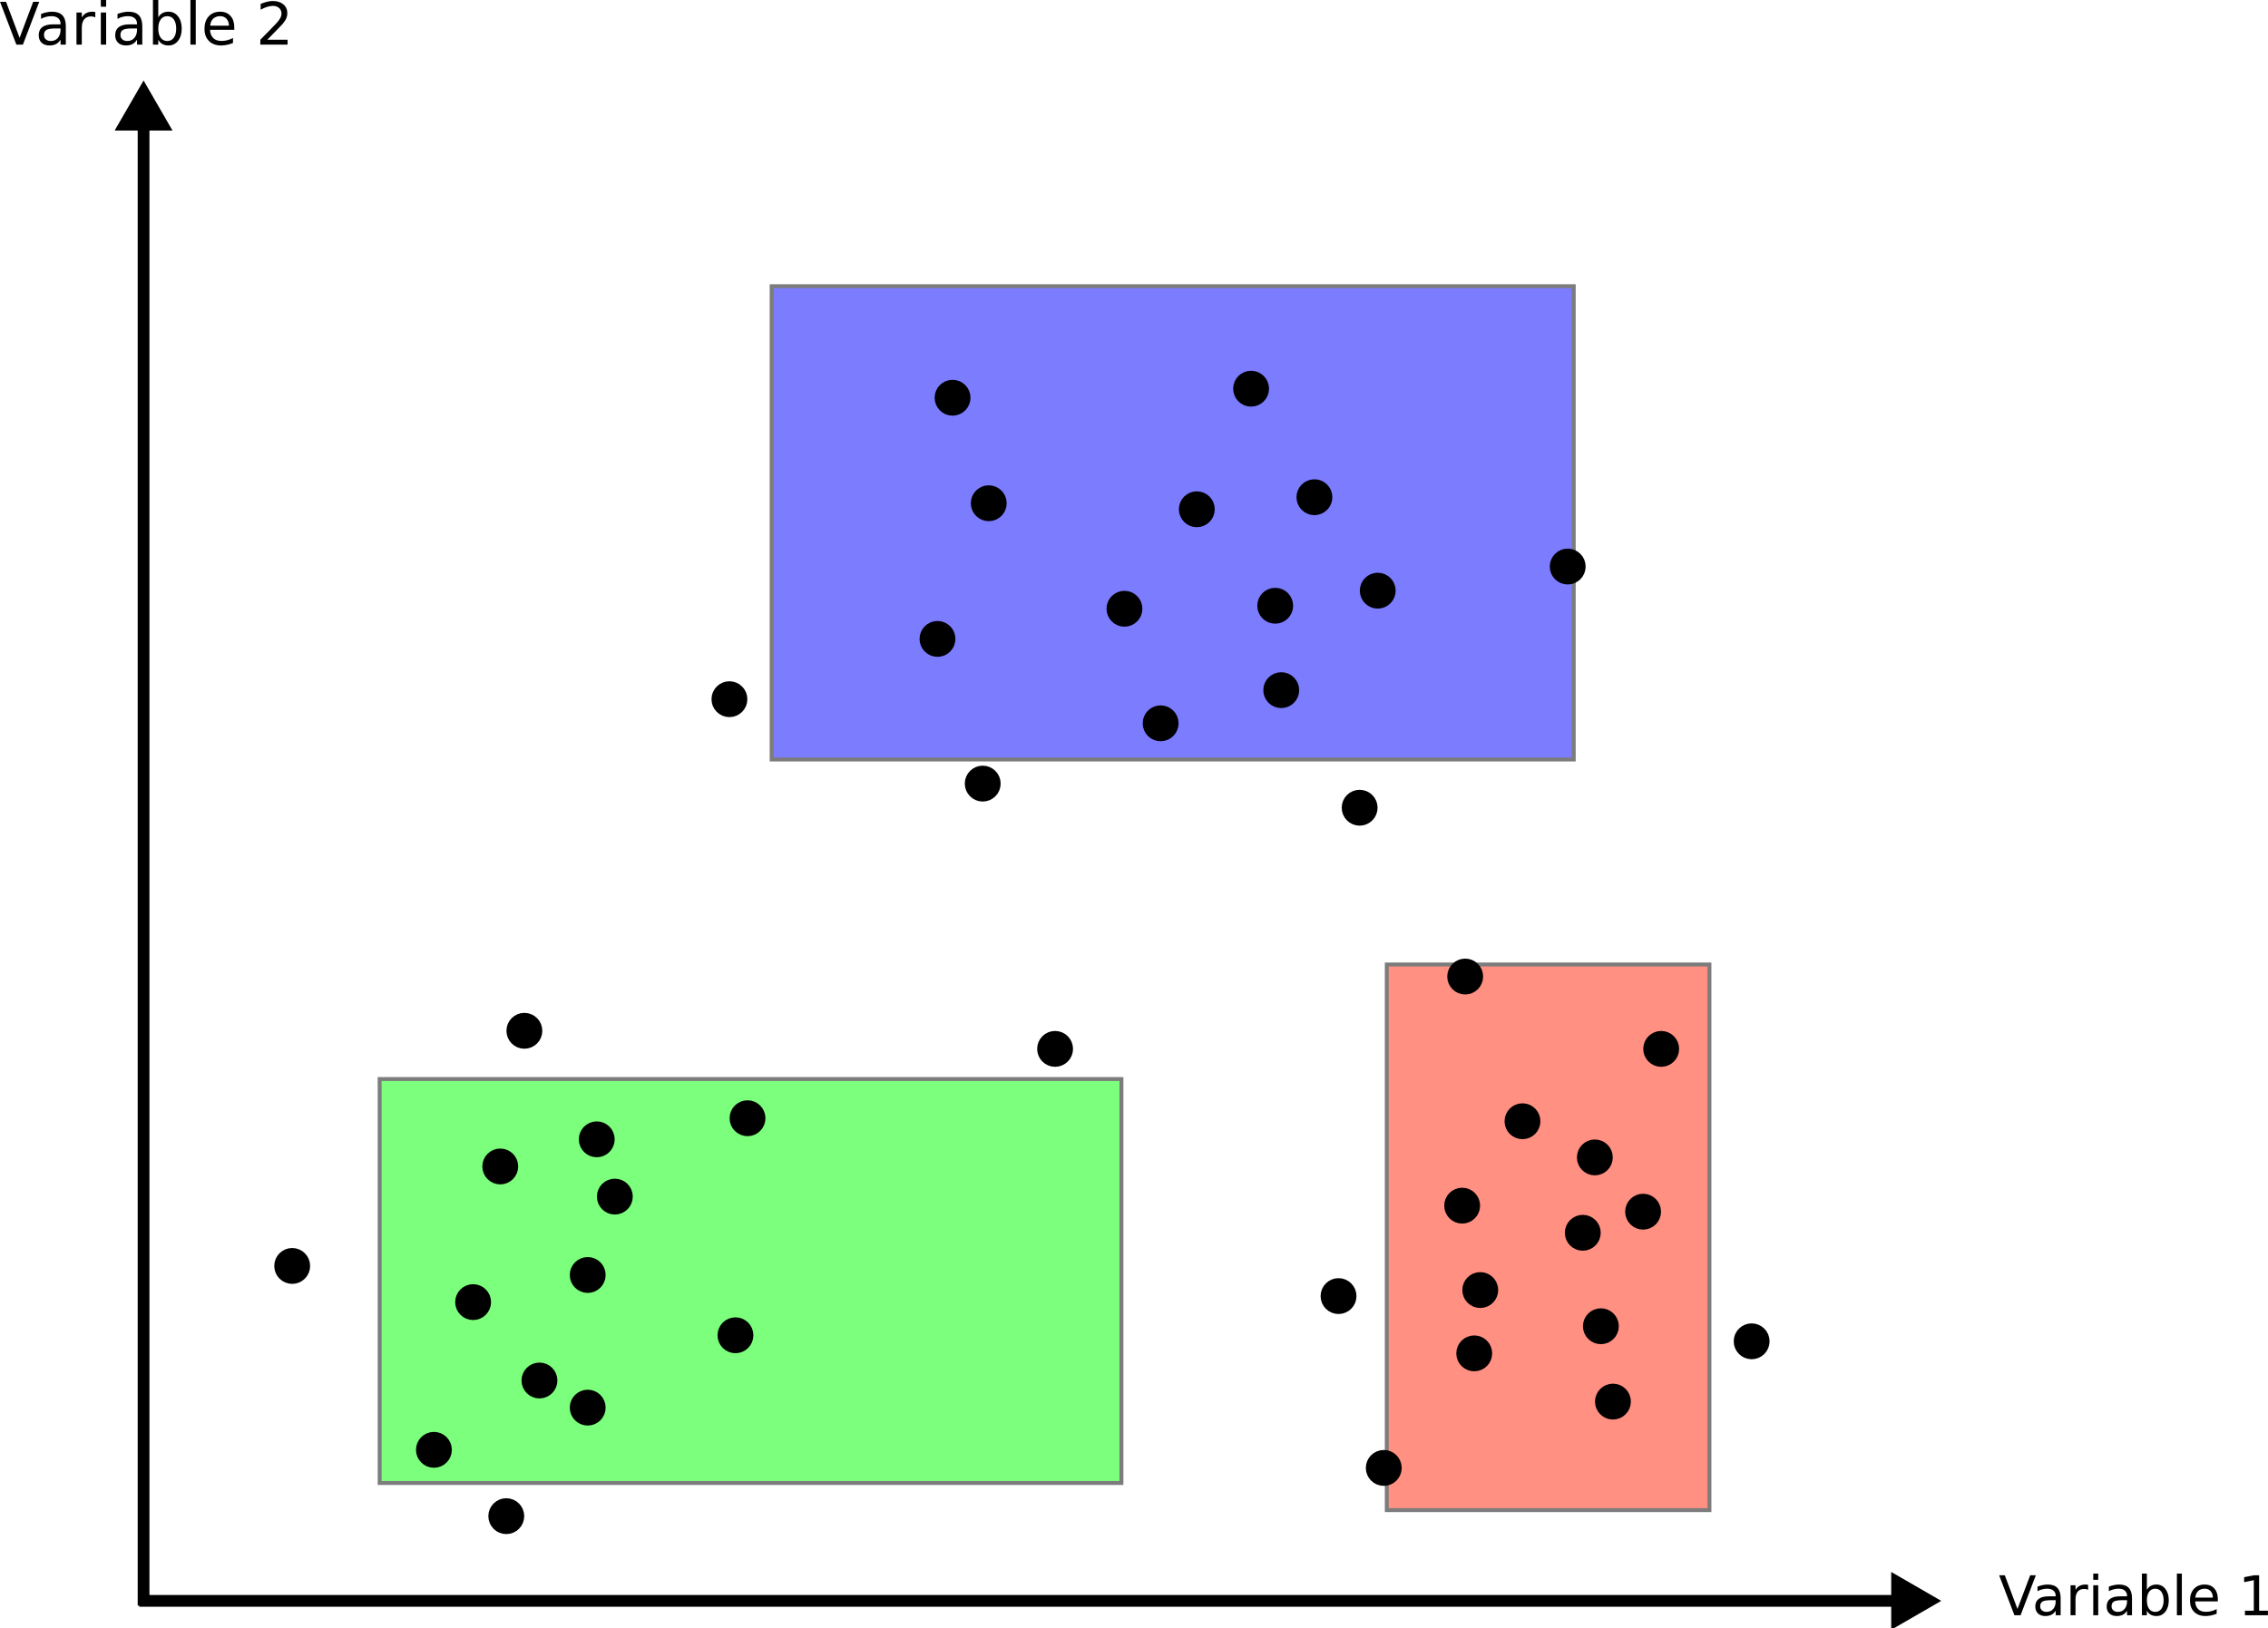
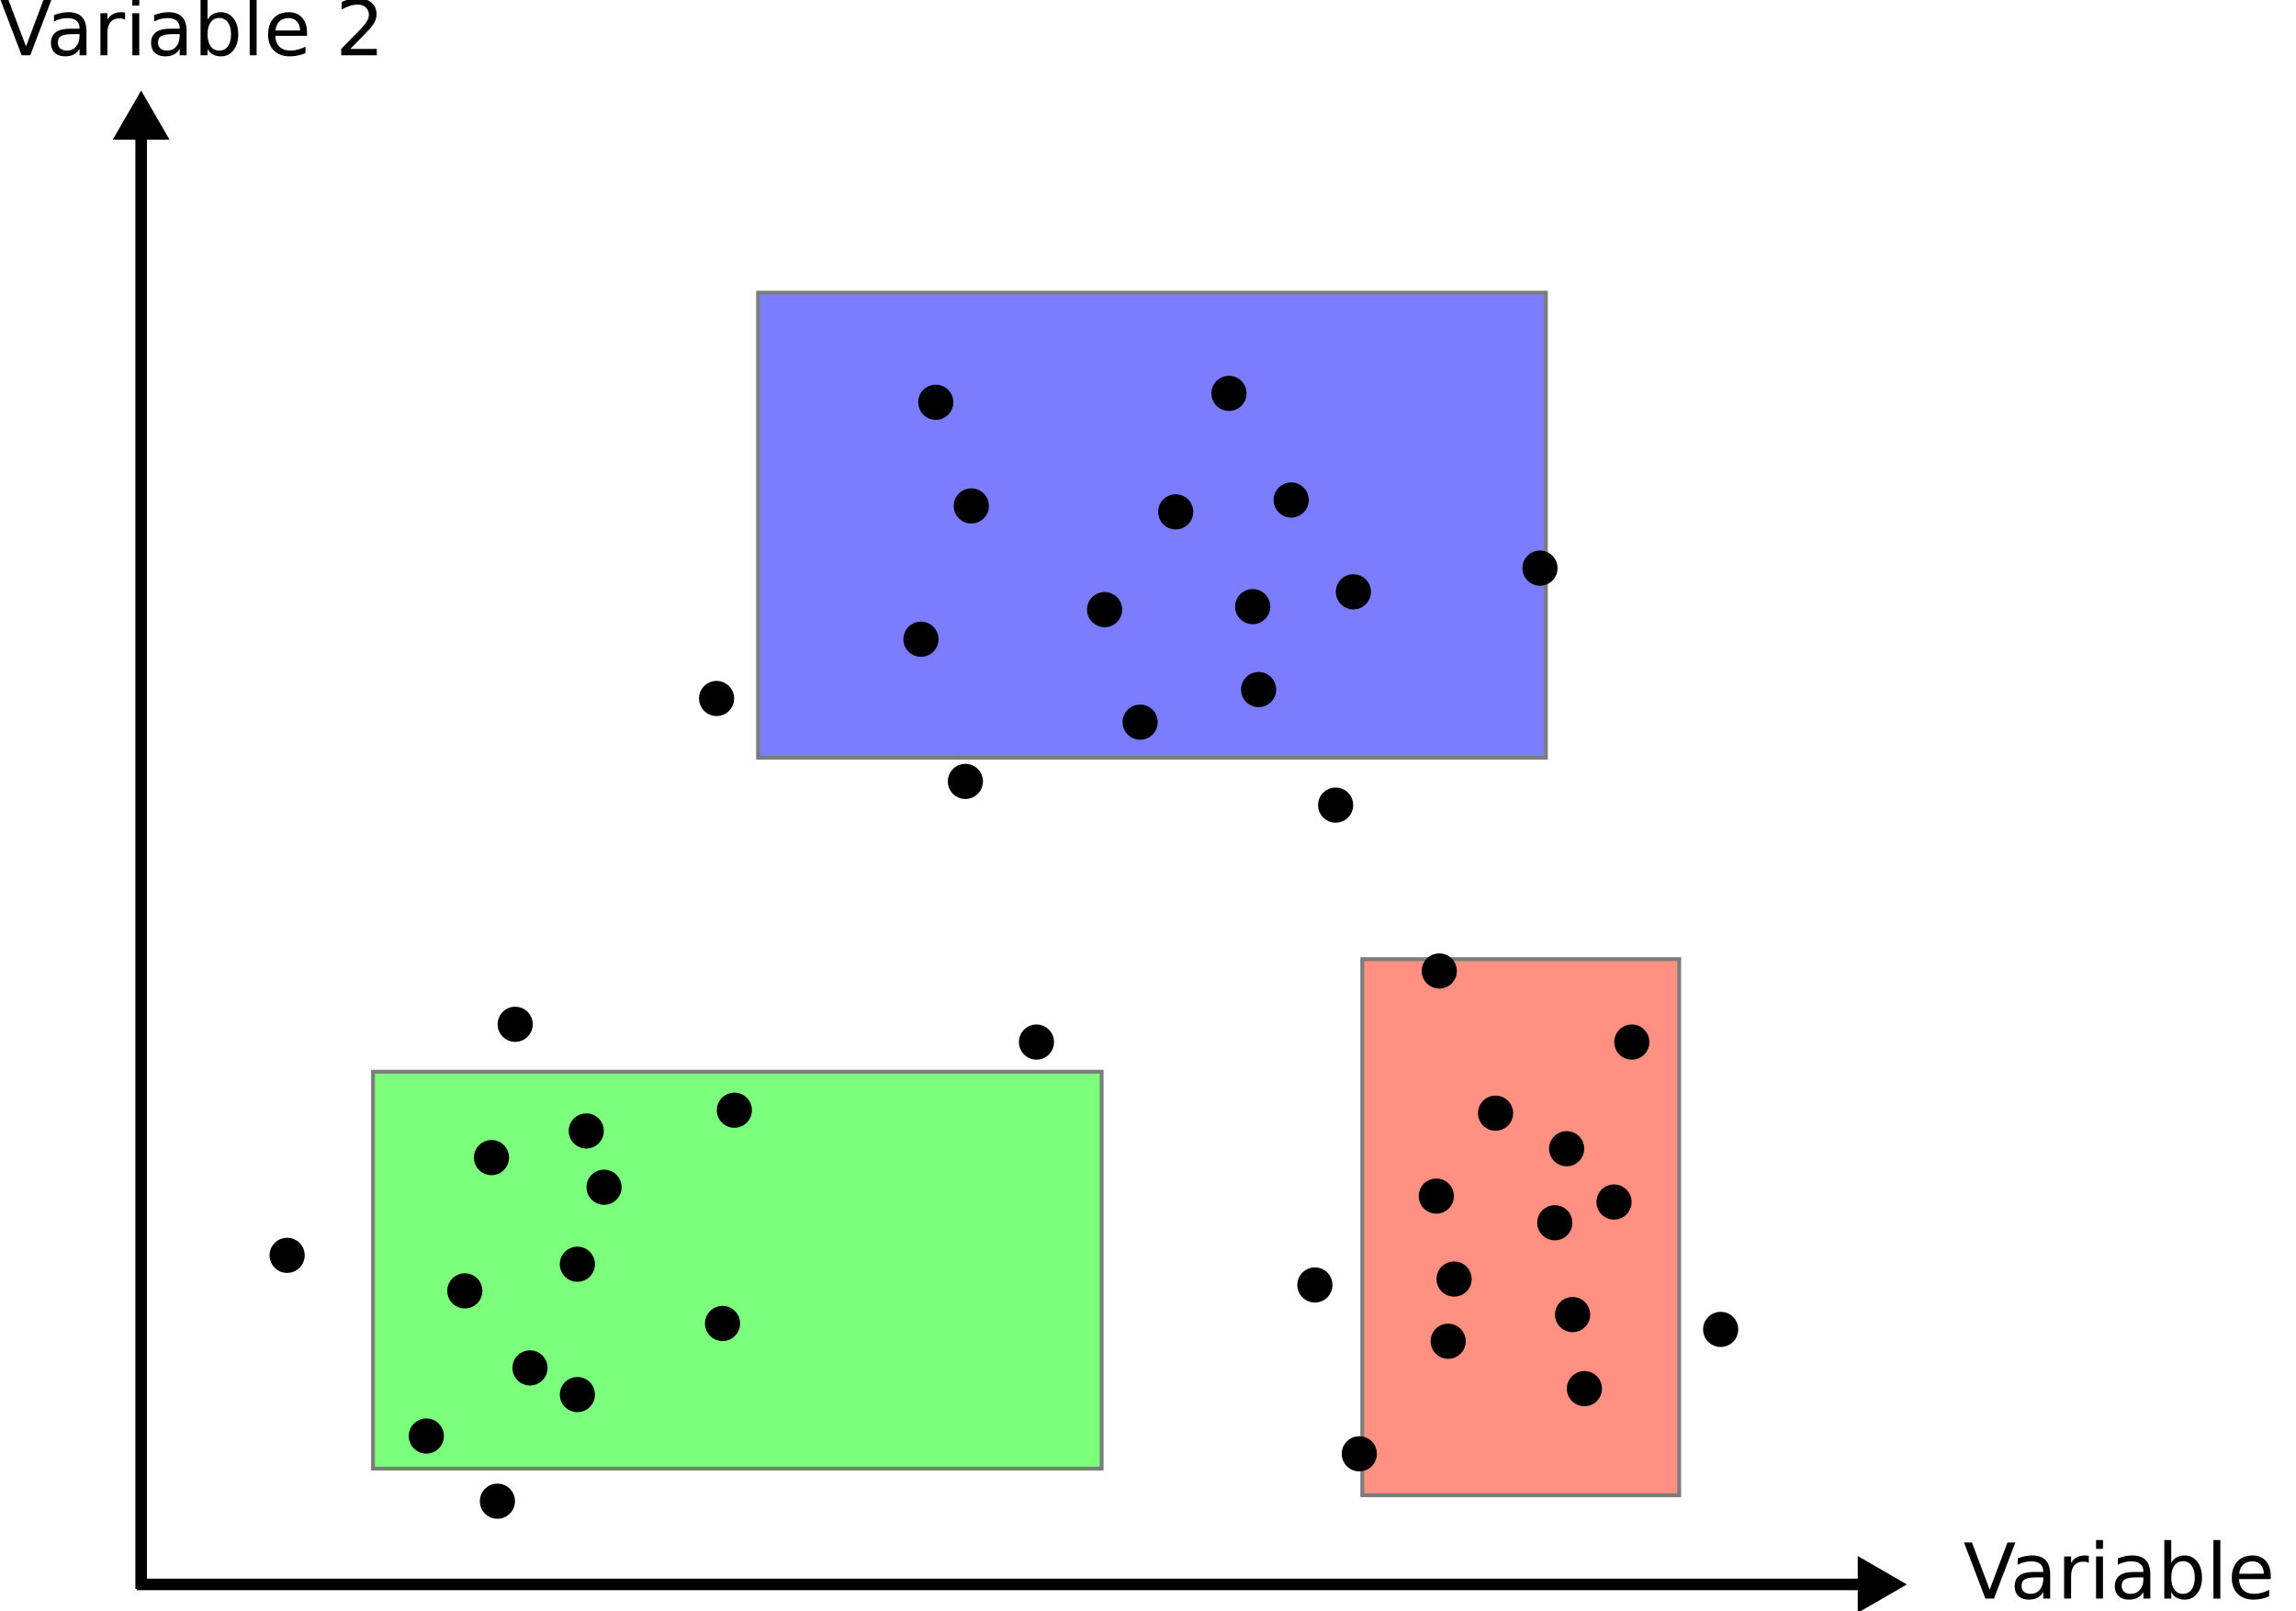
- <svg xmlns="http://www.w3.org/2000/svg" width="579.15" height="415.648" id="svg2" version="1.0">
+ <svg xmlns="http://www.w3.org/2000/svg" width="596.898" height="418.626" id="svg2" version="1.0">
  <defs id="defs4">
    <marker orient="auto" refY="0" refX="0" id="TriangleOutM" style="overflow:visible">
-       <path id="path3229" d="M 5.77,0 L -2.88,5 L -2.88,-5 L 5.77,0 z " style="fill-rule:evenodd;stroke:#000000;stroke-width:1pt;marker-start:none" transform="scale(0.4,0.4)" />
+       <path id="path3229" d="m 5.77,0 -8.65,5 0,-10 8.65,5 z" style="fill-rule:evenodd;stroke:#000000;stroke-width:1pt;marker-start:none" transform="scale(0.4,0.4)" />
    </marker>
  </defs>
-   <g id="layer1" transform="translate(-227.9971,-73.73827)">
-     <rect style="opacity:0.513;fill:#0000ff;fill-opacity:1;stroke:#000000;stroke-width:1;stroke-miterlimit:4;stroke-dasharray:none;stroke-opacity:1" id="rect3410" width="204.821" height="120.89" x="425.041" y="146.839" />
-     <rect style="opacity:0.513;fill:#ff260b;fill-opacity:1;stroke:#000000;stroke-width:1;stroke-miterlimit:4;stroke-dasharray:none;stroke-opacity:1" id="rect4411" width="82.39" height="139.37" x="582.122" y="320.09" />
-     <rect style="opacity:0.513;fill:#00ff00;fill-opacity:1;stroke:#000000;stroke-width:1;stroke-miterlimit:4;stroke-dasharray:none;stroke-opacity:1" id="rect4597" width="189.421" height="103.18" x="324.941" y="349.35" />
-     <path style="fill:none;fill-rule:evenodd;stroke:#000000;stroke-width:3;stroke-linecap:butt;stroke-linejoin:miter;marker-end:url(#TriangleOutM);stroke-miterlimit:4;stroke-dasharray:none;stroke-opacity:1" d="M 263.539,482.636 L 715.188,482.636" id="path2166" />
-     <path style="fill:none;fill-rule:evenodd;stroke:#000000;stroke-width:3;stroke-linecap:butt;stroke-linejoin:miter;marker-end:url(#TriangleOutM);stroke-miterlimit:4;stroke-dasharray:none;stroke-opacity:1" d="M 264.66,483.836 L 264.66,102.819" id="path3337" />
-     <path style="fill:#000000;fill-opacity:1;stroke:#000000;stroke-width:3;stroke-miterlimit:4;stroke-dasharray:none;stroke-opacity:1" id="path3341" d="M 355.741 256.179 A 3.08 3.08 0 1 1  349.581,256.179 A 3.08 3.08 0 1 1  355.741 256.179 z" transform="translate(61.60021,-3.850021)" />
-     <path style="fill:#000000;fill-opacity:1;stroke:#000000;stroke-width:3;stroke-miterlimit:4;stroke-dasharray:none;stroke-opacity:1" id="path3345" d="M 355.741 256.179 A 3.08 3.08 0 1 1  349.581,256.179 A 3.08 3.08 0 1 1  355.741 256.179 z" transform="translate(126.2804,17.71005)" />
-     <path style="fill:#000000;fill-opacity:1;stroke:#000000;stroke-width:3;stroke-miterlimit:4;stroke-dasharray:none;stroke-opacity:1" id="path3347" d="M 355.741 256.179 A 3.08 3.08 0 1 1  349.581,256.179 A 3.08 3.08 0 1 1  355.741 256.179 z" transform="translate(114.7304,-19.25007)" />
-     <path style="fill:#000000;fill-opacity:1;stroke:#000000;stroke-width:3;stroke-miterlimit:4;stroke-dasharray:none;stroke-opacity:1" id="path3351" d="M 355.741 256.179 A 3.08 3.08 0 1 1  349.581,256.179 A 3.08 3.08 0 1 1  355.741 256.179 z" transform="translate(63.14021,158.6205)" />
-     <path style="fill:#000000;fill-opacity:1;stroke:#000000;stroke-width:3;stroke-miterlimit:4;stroke-dasharray:none;stroke-opacity:1" id="path3353" d="M 355.741 256.179 A 3.08 3.08 0 1 1  349.581,256.179 A 3.08 3.08 0 1 1  355.741 256.179 z" transform="translate(27.72009,108.5704)" />
-     <path style="fill:#000000;fill-opacity:1;stroke:#000000;stroke-width:3;stroke-miterlimit:4;stroke-dasharray:none;stroke-opacity:1" id="path3355" d="M 355.741 256.179 A 3.08 3.08 0 1 1  349.581,256.179 A 3.08 3.08 0 1 1  355.741 256.179 z" transform="translate(202.5107,-6.160029)" />
-     <path style="fill:#000000;fill-opacity:1;stroke:#000000;stroke-width:3;stroke-miterlimit:4;stroke-dasharray:none;stroke-opacity:1" id="path3357" d="M 355.741 256.179 A 3.08 3.08 0 1 1  349.581,256.179 A 3.08 3.08 0 1 1  355.741 256.179 z" transform="translate(194.8107,-83.16029)" />
-     <path style="fill:#000000;fill-opacity:1;stroke:#000000;stroke-width:3;stroke-miterlimit:4;stroke-dasharray:none;stroke-opacity:1" id="path3359" d="M 355.741 256.179 A 3.08 3.08 0 1 1  349.581,256.179 A 3.08 3.08 0 1 1  355.741 256.179 z" transform="translate(118.5804,-80.85029)" />
-     <path style="fill:#000000;fill-opacity:1;stroke:#000000;stroke-width:3;stroke-miterlimit:4;stroke-dasharray:none;stroke-opacity:1" id="path3363" d="M 355.741 256.179 A 3.08 3.08 0 1 1  349.581,256.179 A 3.08 3.08 0 1 1  355.741 256.179 z" transform="translate(9.240024,80.85027)" />
-     <path style="fill:#000000;fill-opacity:1;stroke:#000000;stroke-width:3;stroke-miterlimit:4;stroke-dasharray:none;stroke-opacity:1" id="path3367" d="M 355.741 256.179 A 3.08 3.08 0 1 1  349.581,256.179 A 3.08 3.08 0 1 1  355.741 256.179 z" transform="translate(249.4809,66.99022)" />
-     <path style="fill:#000000;fill-opacity:1;stroke:#000000;stroke-width:3;stroke-miterlimit:4;stroke-dasharray:none;stroke-opacity:1" id="path3371" d="M 355.741 256.179 A 3.08 3.08 0 1 1  349.581,256.179 A 3.08 3.08 0 1 1  355.741 256.179 z" transform="translate(-13.86006,187.8806)" />
-     <path style="fill:#000000;fill-opacity:1;stroke:#000000;stroke-width:3;stroke-miterlimit:4;stroke-dasharray:none;stroke-opacity:1" id="path3373" d="M 355.741 256.179 A 3.08 3.08 0 1 1  349.581,256.179 A 3.08 3.08 0 1 1  355.741 256.179 z" transform="translate(-50.05018,140.9105)" />
-     <path style="fill:#000000;fill-opacity:1;stroke:#000000;stroke-width:3;stroke-miterlimit:4;stroke-dasharray:none;stroke-opacity:1" id="path3375" d="M 355.741 256.179 A 3.08 3.08 0 1 1  349.581,256.179 A 3.08 3.08 0 1 1  355.741 256.179 z" transform="translate(275.6609,-37.73014)" />
-     <path style="fill:#000000;fill-opacity:1;stroke:#000000;stroke-width:3;stroke-miterlimit:4;stroke-dasharray:none;stroke-opacity:1" id="path3377" d="M 355.741 256.179 A 3.08 3.08 0 1 1  349.581,256.179 A 3.08 3.08 0 1 1  355.741 256.179 z" transform="translate(180.9506,-52.36019)" />
-     <path style="fill:#000000;fill-opacity:1;stroke:#000000;stroke-width:3;stroke-miterlimit:4;stroke-dasharray:none;stroke-opacity:1" id="path3379" d="M 355.741 256.179 A 3.08 3.08 0 1 1  349.581,256.179 A 3.08 3.08 0 1 1  355.741 256.179 z" transform="translate(162.4706,-26.9501)" />
-     <path style="fill:#000000;fill-opacity:1;stroke:#000000;stroke-width:3;stroke-miterlimit:4;stroke-dasharray:none;stroke-opacity:1" id="path3381" d="M 355.741 256.179 A 3.08 3.08 0 1 1  349.581,256.179 A 3.08 3.08 0 1 1  355.741 256.179 z" transform="translate(171.7106,2.310001)" />
-     <path style="fill:#000000;fill-opacity:1;stroke:#000000;stroke-width:3;stroke-miterlimit:4;stroke-dasharray:none;stroke-opacity:1" id="path3383" d="M 355.741 256.179 A 3.08 3.08 0 1 1  349.581,256.179 A 3.08 3.08 0 1 1  355.741 256.179 z" transform="translate(222.5308,23.87007)" />
-     <path style="fill:#000000;fill-opacity:1;stroke:#000000;stroke-width:3;stroke-miterlimit:4;stroke-dasharray:none;stroke-opacity:1" id="path3385" d="M 355.741 256.179 A 3.08 3.08 0 1 1  349.581,256.179 A 3.08 3.08 0 1 1  355.741 256.179 z" transform="translate(127.8204,-53.90019)" />
-     <path style="fill:#000000;fill-opacity:1;stroke:#000000;stroke-width:3;stroke-miterlimit:4;stroke-dasharray:none;stroke-opacity:1" id="path3387" d="M 355.741 256.179 A 3.08 3.08 0 1 1  349.581,256.179 A 3.08 3.08 0 1 1  355.741 256.179 z" transform="translate(-3.850021,150.1505)" />
-     <path style="fill:#000000;fill-opacity:1;stroke:#000000;stroke-width:3;stroke-miterlimit:4;stroke-dasharray:none;stroke-opacity:1" id="path3389" d="M 355.741 256.179 A 3.08 3.08 0 1 1  349.581,256.179 A 3.08 3.08 0 1 1  355.741 256.179 z" transform="translate(25.41008,177.1006)" />
-     <path style="fill:#000000;fill-opacity:1;stroke:#000000;stroke-width:3;stroke-miterlimit:4;stroke-dasharray:none;stroke-opacity:1" id="path3391" d="M 355.741 256.179 A 3.08 3.08 0 1 1  349.581,256.179 A 3.08 3.08 0 1 1  355.741 256.179 z" transform="translate(4.620008,204.8207)" />
-     <path style="fill:#000000;fill-opacity:1;stroke:#000000;stroke-width:3;stroke-miterlimit:4;stroke-dasharray:none;stroke-opacity:1" id="path3393" d="M 355.741 256.179 A 3.08 3.08 0 1 1  349.581,256.179 A 3.08 3.08 0 1 1  355.741 256.179 z" transform="translate(13.09004,170.1706)" />
-     <path style="fill:#000000;fill-opacity:1;stroke:#000000;stroke-width:3;stroke-miterlimit:4;stroke-dasharray:none;stroke-opacity:1" id="path3395" d="M 355.741 256.179 A 3.08 3.08 0 1 1  349.581,256.179 A 3.08 3.08 0 1 1  355.741 256.179 z" transform="translate(32.3401,123.2004)" />
-     <path style="fill:#000000;fill-opacity:1;stroke:#000000;stroke-width:3;stroke-miterlimit:4;stroke-dasharray:none;stroke-opacity:1" id="path3397" d="M 355.741 256.179 A 3.08 3.08 0 1 1  349.581,256.179 A 3.08 3.08 0 1 1  355.741 256.179 z" transform="translate(66.22022,103.1804)" />
-     <path style="fill:#000000;fill-opacity:1;stroke:#000000;stroke-width:3;stroke-miterlimit:4;stroke-dasharray:none;stroke-opacity:1" id="path3399" d="M 355.741 256.179 A 3.08 3.08 0 1 1  349.581,256.179 A 3.08 3.08 0 1 1  355.741 256.179 z" transform="translate(3.080003,115.5004)" />
-     <path style="fill:#000000;fill-opacity:1;stroke:#000000;stroke-width:3;stroke-miterlimit:4;stroke-dasharray:none;stroke-opacity:1" id="path3401" d="M 355.741 256.179 A 3.08 3.08 0 1 1  349.581,256.179 A 3.08 3.08 0 1 1  355.741 256.179 z" transform="translate(25.41008,143.2205)" />
-     <path style="fill:#000000;fill-opacity:1;stroke:#000000;stroke-width:3;stroke-miterlimit:4;stroke-dasharray:none;stroke-opacity:1" id="path3339" d="M 355.741 256.179 A 3.08 3.08 0 1 1  349.581,256.179 A 3.08 3.08 0 1 1  355.741 256.179 z" transform="translate(227.1508,-31.57012)" />
-     <path style="fill:#000000;fill-opacity:1;stroke:#000000;stroke-width:3;stroke-miterlimit:4;stroke-dasharray:none;stroke-opacity:1" id="path3406" d="M 355.741 256.179 A 3.08 3.08 0 1 1  349.581,256.179 A 3.08 3.08 0 1 1  355.741 256.179 z" transform="translate(200.9707,-27.7201)" />
-     <path style="fill:#000000;fill-opacity:1;stroke:#000000;stroke-width:3;stroke-miterlimit:4;stroke-dasharray:none;stroke-opacity:1" id="path3408" d="M 355.741 256.179 A 3.08 3.08 0 1 1  349.581,256.179 A 3.08 3.08 0 1 1  355.741 256.179 z" transform="translate(210.9807,-55.4402)" />
-     <path style="fill:#000000;fill-opacity:1;stroke:#000000;stroke-width:3;stroke-miterlimit:4;stroke-dasharray:none;stroke-opacity:1" id="path4381" d="M 355.741 256.179 A 3.08 3.08 0 1 1  349.581,256.179 A 3.08 3.08 0 1 1  355.741 256.179 z" transform="translate(253.3309,147.0705)" />
-     <path style="fill:#000000;fill-opacity:1;stroke:#000000;stroke-width:3;stroke-miterlimit:4;stroke-dasharray:none;stroke-opacity:1" id="path4383" d="M 355.741 256.179 A 3.08 3.08 0 1 1  349.581,256.179 A 3.08 3.08 0 1 1  355.741 256.179 z" transform="translate(251.7909,163.2406)" />
-     <path style="fill:#000000;fill-opacity:1;stroke:#000000;stroke-width:3;stroke-miterlimit:4;stroke-dasharray:none;stroke-opacity:1" id="path4385" d="M 355.741 256.179 A 3.08 3.08 0 1 1  349.581,256.179 A 3.08 3.08 0 1 1  355.741 256.179 z" transform="translate(284.131,156.3105)" />
-     <path style="fill:#000000;fill-opacity:1;stroke:#000000;stroke-width:3;stroke-miterlimit:4;stroke-dasharray:none;stroke-opacity:1" id="path4387" d="M 355.741 256.179 A 3.08 3.08 0 1 1  349.581,256.179 A 3.08 3.08 0 1 1  355.741 256.179 z" transform="translate(264.1109,103.9504)" />
-     <path style="fill:#000000;fill-opacity:1;stroke:#000000;stroke-width:3;stroke-miterlimit:4;stroke-dasharray:none;stroke-opacity:1" id="path4389" d="M 355.741 256.179 A 3.08 3.08 0 1 1  349.581,256.179 A 3.08 3.08 0 1 1  355.741 256.179 z" transform="translate(279.511,132.4404)" />
-     <path style="fill:#000000;fill-opacity:1;stroke:#000000;stroke-width:3;stroke-miterlimit:4;stroke-dasharray:none;stroke-opacity:1" id="path4391" d="M 355.741 256.179 A 3.08 3.08 0 1 1  349.581,256.179 A 3.08 3.08 0 1 1  355.741 256.179 z" transform="translate(294.911,127.0504)" />
-     <path style="fill:#000000;fill-opacity:1;stroke:#000000;stroke-width:3;stroke-miterlimit:4;stroke-dasharray:none;stroke-opacity:1" id="path4393" d="M 355.741 256.179 A 3.08 3.08 0 1 1  349.581,256.179 A 3.08 3.08 0 1 1  355.741 256.179 z" transform="translate(248.7108,125.5104)" />
-     <path style="fill:#000000;fill-opacity:1;stroke:#000000;stroke-width:3;stroke-miterlimit:4;stroke-dasharray:none;stroke-opacity:1" id="path4395" d="M 355.741 256.179 A 3.08 3.08 0 1 1  349.581,256.179 A 3.08 3.08 0 1 1  355.741 256.179 z" transform="translate(282.591,113.1904)" />
-     <path style="fill:#000000;fill-opacity:1;stroke:#000000;stroke-width:3;stroke-miterlimit:4;stroke-dasharray:none;stroke-opacity:1" id="path4397" d="M 355.741 256.179 A 3.08 3.08 0 1 1  349.581,256.179 A 3.08 3.08 0 1 1  355.741 256.179 z" transform="translate(299.531,85.47029)" />
-     <path style="fill:#000000;fill-opacity:1;stroke:#000000;stroke-width:3;stroke-miterlimit:4;stroke-dasharray:none;stroke-opacity:1" id="path4399" d="M 355.741 256.179 A 3.08 3.08 0 1 1  349.581,256.179 A 3.08 3.08 0 1 1  355.741 256.179 z" transform="translate(322.6311,160.1606)" />
-     <path style="fill:#000000;fill-opacity:1;stroke:#000000;stroke-width:3;stroke-miterlimit:4;stroke-dasharray:none;stroke-opacity:1" id="path4401" d="M 355.741 256.179 A 3.08 3.08 0 1 1  349.581,256.179 A 3.08 3.08 0 1 1  355.741 256.179 z" transform="translate(287.211,175.5606)" />
-     <path style="fill:#000000;fill-opacity:1;stroke:#000000;stroke-width:3;stroke-miterlimit:4;stroke-dasharray:none;stroke-opacity:1" id="path4403" d="M 355.741 256.179 A 3.08 3.08 0 1 1  349.581,256.179 A 3.08 3.08 0 1 1  355.741 256.179 z" transform="translate(228.6908,192.5007)" />
-     <path style="fill:#000000;fill-opacity:1;stroke:#000000;stroke-width:3;stroke-miterlimit:4;stroke-dasharray:none;stroke-opacity:1" id="path4405" d="M 355.741 256.179 A 3.08 3.08 0 1 1  349.581,256.179 A 3.08 3.08 0 1 1  355.741 256.179 z" transform="translate(217.1407,148.6105)" />
-     <path style="fill:#000000;fill-opacity:1;stroke:#000000;stroke-width:3;stroke-miterlimit:4;stroke-dasharray:none;stroke-opacity:1" id="path4407" d="M 355.741 256.179 A 3.08 3.08 0 1 1  349.581,256.179 A 3.08 3.08 0 1 1  355.741 256.179 z" transform="translate(144.7605,85.47029)" />
-     <text xml:space="preserve" style="font-size:11px;font-style:normal;font-weight:normal;fill:#000000;fill-opacity:1;stroke:none;stroke-width:1px;stroke-linecap:butt;stroke-linejoin:miter;stroke-opacity:1;font-family:Bitstream Vera Sans" x="738.392" y="486.306" id="text4599">
-       <tspan id="tspan4601" x="738.392" y="486.306" style="font-size:14px">Variable 1</tspan>
+   <g id="layer1" transform="translate(-227.9678,-70.75976)">
+     <rect style="opacity:0.513;fill:#0000ff;fill-opacity:1;stroke:#000000;stroke-width:1;stroke-miterlimit:4;stroke-opacity:1;stroke-dasharray:none" id="rect3410" width="204.821" height="120.89" x="425.041" y="146.839" />
+     <rect style="opacity:0.513;fill:#ff260b;fill-opacity:1;stroke:#000000;stroke-width:1;stroke-miterlimit:4;stroke-opacity:1;stroke-dasharray:none" id="rect4411" width="82.39" height="139.37" x="582.122" y="320.09" />
+     <rect style="opacity:0.513;fill:#00ff00;fill-opacity:1;stroke:#000000;stroke-width:1;stroke-miterlimit:4;stroke-opacity:1;stroke-dasharray:none" id="rect4597" width="189.421" height="103.18" x="324.941" y="349.35" />
+     <path style="fill:none;stroke:#000000;stroke-width:3;stroke-linecap:butt;stroke-linejoin:miter;stroke-miterlimit:4;stroke-opacity:1;stroke-dasharray:none;marker-end:url(#TriangleOutM)" d="m 263.539,482.636 451.649,0" id="path2166" />
+     <path style="fill:none;stroke:#000000;stroke-width:3;stroke-linecap:butt;stroke-linejoin:miter;stroke-miterlimit:4;stroke-opacity:1;stroke-dasharray:none;marker-end:url(#TriangleOutM)" d="m 264.66,483.836 0,-381.017" id="path3337" />
+     <path style="fill:#000000;fill-opacity:1;stroke:#000000;stroke-width:3;stroke-miterlimit:4;stroke-opacity:1;stroke-dasharray:none" id="path3341" d="m 355.741,256.179 c 0,1.701 -1.379,3.08 -3.08,3.08 -1.701,0 -3.08,-1.379 -3.08,-3.08 0,-1.701 1.379,-3.08 3.08,-3.08 1.701,0 3.08,1.379 3.08,3.08 z" transform="translate(61.60021,-3.850021)" />
+     <path style="fill:#000000;fill-opacity:1;stroke:#000000;stroke-width:3;stroke-miterlimit:4;stroke-opacity:1;stroke-dasharray:none" id="path3345" d="m 355.741,256.179 c 0,1.701 -1.379,3.08 -3.08,3.08 -1.701,0 -3.08,-1.379 -3.08,-3.08 0,-1.701 1.379,-3.08 3.08,-3.08 1.701,0 3.08,1.379 3.08,3.08 z" transform="translate(126.2804,17.71005)" />
+     <path style="fill:#000000;fill-opacity:1;stroke:#000000;stroke-width:3;stroke-miterlimit:4;stroke-opacity:1;stroke-dasharray:none" id="path3347" d="m 355.741,256.179 c 0,1.701 -1.379,3.08 -3.08,3.08 -1.701,0 -3.08,-1.379 -3.08,-3.08 0,-1.701 1.379,-3.08 3.08,-3.08 1.701,0 3.08,1.379 3.08,3.08 z" transform="translate(114.7304,-19.25007)" />
+     <path style="fill:#000000;fill-opacity:1;stroke:#000000;stroke-width:3;stroke-miterlimit:4;stroke-opacity:1;stroke-dasharray:none" id="path3351" d="m 355.741,256.179 c 0,1.701 -1.379,3.08 -3.08,3.08 -1.701,0 -3.08,-1.379 -3.08,-3.08 0,-1.701 1.379,-3.08 3.08,-3.08 1.701,0 3.08,1.379 3.08,3.08 z" transform="translate(63.14021,158.6205)" />
+     <path style="fill:#000000;fill-opacity:1;stroke:#000000;stroke-width:3;stroke-miterlimit:4;stroke-opacity:1;stroke-dasharray:none" id="path3353" d="m 355.741,256.179 c 0,1.701 -1.379,3.08 -3.08,3.08 -1.701,0 -3.08,-1.379 -3.08,-3.08 0,-1.701 1.379,-3.08 3.08,-3.08 1.701,0 3.08,1.379 3.08,3.08 z" transform="translate(27.72009,108.5704)" />
+     <path style="fill:#000000;fill-opacity:1;stroke:#000000;stroke-width:3;stroke-miterlimit:4;stroke-opacity:1;stroke-dasharray:none" id="path3355" d="m 355.741,256.179 c 0,1.701 -1.379,3.08 -3.08,3.08 -1.701,0 -3.08,-1.379 -3.08,-3.08 0,-1.701 1.379,-3.08 3.08,-3.08 1.701,0 3.08,1.379 3.08,3.08 z" transform="translate(202.5107,-6.160029)" />
+     <path style="fill:#000000;fill-opacity:1;stroke:#000000;stroke-width:3;stroke-miterlimit:4;stroke-opacity:1;stroke-dasharray:none" id="path3357" d="m 355.741,256.179 c 0,1.701 -1.379,3.08 -3.08,3.08 -1.701,0 -3.08,-1.379 -3.08,-3.08 0,-1.701 1.379,-3.08 3.08,-3.08 1.701,0 3.08,1.379 3.08,3.08 z" transform="translate(194.8107,-83.16029)" />
+     <path style="fill:#000000;fill-opacity:1;stroke:#000000;stroke-width:3;stroke-miterlimit:4;stroke-opacity:1;stroke-dasharray:none" id="path3359" d="m 355.741,256.179 c 0,1.701 -1.379,3.08 -3.08,3.08 -1.701,0 -3.08,-1.379 -3.08,-3.08 0,-1.701 1.379,-3.08 3.08,-3.08 1.701,0 3.08,1.379 3.08,3.08 z" transform="translate(118.5804,-80.85029)" />
+     <path style="fill:#000000;fill-opacity:1;stroke:#000000;stroke-width:3;stroke-miterlimit:4;stroke-opacity:1;stroke-dasharray:none" id="path3363" d="m 355.741,256.179 c 0,1.701 -1.379,3.08 -3.08,3.08 -1.701,0 -3.08,-1.379 -3.08,-3.08 0,-1.701 1.379,-3.08 3.08,-3.08 1.701,0 3.08,1.379 3.08,3.08 z" transform="translate(9.240024,80.85027)" />
+     <path style="fill:#000000;fill-opacity:1;stroke:#000000;stroke-width:3;stroke-miterlimit:4;stroke-opacity:1;stroke-dasharray:none" id="path3367" d="m 355.741,256.179 c 0,1.701 -1.379,3.08 -3.08,3.08 -1.701,0 -3.08,-1.379 -3.08,-3.08 0,-1.701 1.379,-3.08 3.08,-3.08 1.701,0 3.08,1.379 3.08,3.08 z" transform="translate(249.4809,66.99022)" />
+     <path style="fill:#000000;fill-opacity:1;stroke:#000000;stroke-width:3;stroke-miterlimit:4;stroke-opacity:1;stroke-dasharray:none" id="path3371" d="m 355.741,256.179 c 0,1.701 -1.379,3.08 -3.08,3.08 -1.701,0 -3.08,-1.379 -3.08,-3.08 0,-1.701 1.379,-3.08 3.08,-3.08 1.701,0 3.08,1.379 3.08,3.08 z" transform="translate(-13.86006,187.8806)" />
+     <path style="fill:#000000;fill-opacity:1;stroke:#000000;stroke-width:3;stroke-miterlimit:4;stroke-opacity:1;stroke-dasharray:none" id="path3373" d="m 355.741,256.179 c 0,1.701 -1.379,3.08 -3.08,3.08 -1.701,0 -3.08,-1.379 -3.08,-3.08 0,-1.701 1.379,-3.08 3.08,-3.08 1.701,0 3.08,1.379 3.08,3.08 z" transform="translate(-50.05018,140.9105)" />
+     <path style="fill:#000000;fill-opacity:1;stroke:#000000;stroke-width:3;stroke-miterlimit:4;stroke-opacity:1;stroke-dasharray:none" id="path3375" d="m 355.741,256.179 c 0,1.701 -1.379,3.08 -3.08,3.08 -1.701,0 -3.08,-1.379 -3.08,-3.08 0,-1.701 1.379,-3.08 3.08,-3.08 1.701,0 3.08,1.379 3.08,3.08 z" transform="translate(275.6609,-37.73014)" />
+     <path style="fill:#000000;fill-opacity:1;stroke:#000000;stroke-width:3;stroke-miterlimit:4;stroke-opacity:1;stroke-dasharray:none" id="path3377" d="m 355.741,256.179 c 0,1.701 -1.379,3.08 -3.08,3.08 -1.701,0 -3.08,-1.379 -3.08,-3.08 0,-1.701 1.379,-3.08 3.08,-3.08 1.701,0 3.08,1.379 3.08,3.08 z" transform="translate(180.9506,-52.36019)" />
+     <path style="fill:#000000;fill-opacity:1;stroke:#000000;stroke-width:3;stroke-miterlimit:4;stroke-opacity:1;stroke-dasharray:none" id="path3379" d="m 355.741,256.179 c 0,1.701 -1.379,3.08 -3.08,3.08 -1.701,0 -3.08,-1.379 -3.08,-3.08 0,-1.701 1.379,-3.08 3.08,-3.08 1.701,0 3.08,1.379 3.08,3.08 z" transform="translate(162.4706,-26.9501)" />
+     <path style="fill:#000000;fill-opacity:1;stroke:#000000;stroke-width:3;stroke-miterlimit:4;stroke-opacity:1;stroke-dasharray:none" id="path3381" d="m 355.741,256.179 c 0,1.701 -1.379,3.08 -3.08,3.08 -1.701,0 -3.08,-1.379 -3.08,-3.08 0,-1.701 1.379,-3.08 3.08,-3.08 1.701,0 3.08,1.379 3.08,3.08 z" transform="translate(171.7106,2.310001)" />
+     <path style="fill:#000000;fill-opacity:1;stroke:#000000;stroke-width:3;stroke-miterlimit:4;stroke-opacity:1;stroke-dasharray:none" id="path3383" d="m 355.741,256.179 c 0,1.701 -1.379,3.08 -3.08,3.08 -1.701,0 -3.08,-1.379 -3.08,-3.08 0,-1.701 1.379,-3.08 3.08,-3.08 1.701,0 3.08,1.379 3.08,3.08 z" transform="translate(222.5308,23.87007)" />
+     <path style="fill:#000000;fill-opacity:1;stroke:#000000;stroke-width:3;stroke-miterlimit:4;stroke-opacity:1;stroke-dasharray:none" id="path3385" d="m 355.741,256.179 c 0,1.701 -1.379,3.08 -3.08,3.08 -1.701,0 -3.08,-1.379 -3.08,-3.08 0,-1.701 1.379,-3.08 3.08,-3.08 1.701,0 3.08,1.379 3.08,3.08 z" transform="translate(127.8204,-53.90019)" />
+     <path style="fill:#000000;fill-opacity:1;stroke:#000000;stroke-width:3;stroke-miterlimit:4;stroke-opacity:1;stroke-dasharray:none" id="path3387" d="m 355.741,256.179 c 0,1.701 -1.379,3.08 -3.08,3.08 -1.701,0 -3.08,-1.379 -3.08,-3.08 0,-1.701 1.379,-3.08 3.08,-3.08 1.701,0 3.08,1.379 3.08,3.08 z" transform="translate(-3.850021,150.1505)" />
+     <path style="fill:#000000;fill-opacity:1;stroke:#000000;stroke-width:3;stroke-miterlimit:4;stroke-opacity:1;stroke-dasharray:none" id="path3389" d="m 355.741,256.179 c 0,1.701 -1.379,3.08 -3.08,3.08 -1.701,0 -3.08,-1.379 -3.08,-3.08 0,-1.701 1.379,-3.08 3.08,-3.08 1.701,0 3.08,1.379 3.08,3.08 z" transform="translate(25.41008,177.1006)" />
+     <path style="fill:#000000;fill-opacity:1;stroke:#000000;stroke-width:3;stroke-miterlimit:4;stroke-opacity:1;stroke-dasharray:none" id="path3391" d="m 355.741,256.179 c 0,1.701 -1.379,3.08 -3.08,3.08 -1.701,0 -3.08,-1.379 -3.08,-3.08 0,-1.701 1.379,-3.08 3.08,-3.08 1.701,0 3.08,1.379 3.08,3.08 z" transform="translate(4.620008,204.8207)" />
+     <path style="fill:#000000;fill-opacity:1;stroke:#000000;stroke-width:3;stroke-miterlimit:4;stroke-opacity:1;stroke-dasharray:none" id="path3393" d="m 355.741,256.179 c 0,1.701 -1.379,3.08 -3.08,3.08 -1.701,0 -3.08,-1.379 -3.08,-3.08 0,-1.701 1.379,-3.08 3.08,-3.08 1.701,0 3.08,1.379 3.08,3.08 z" transform="translate(13.09004,170.1706)" />
+     <path style="fill:#000000;fill-opacity:1;stroke:#000000;stroke-width:3;stroke-miterlimit:4;stroke-opacity:1;stroke-dasharray:none" id="path3395" d="m 355.741,256.179 c 0,1.701 -1.379,3.08 -3.08,3.08 -1.701,0 -3.08,-1.379 -3.08,-3.08 0,-1.701 1.379,-3.08 3.08,-3.08 1.701,0 3.08,1.379 3.08,3.08 z" transform="translate(32.3401,123.2004)" />
+     <path style="fill:#000000;fill-opacity:1;stroke:#000000;stroke-width:3;stroke-miterlimit:4;stroke-opacity:1;stroke-dasharray:none" id="path3397" d="m 355.741,256.179 c 0,1.701 -1.379,3.08 -3.08,3.08 -1.701,0 -3.08,-1.379 -3.08,-3.08 0,-1.701 1.379,-3.08 3.08,-3.08 1.701,0 3.08,1.379 3.08,3.08 z" transform="translate(66.22022,103.1804)" />
+     <path style="fill:#000000;fill-opacity:1;stroke:#000000;stroke-width:3;stroke-miterlimit:4;stroke-opacity:1;stroke-dasharray:none" id="path3399" d="m 355.741,256.179 c 0,1.701 -1.379,3.08 -3.08,3.08 -1.701,0 -3.08,-1.379 -3.08,-3.08 0,-1.701 1.379,-3.08 3.08,-3.08 1.701,0 3.08,1.379 3.08,3.08 z" transform="translate(3.080003,115.5004)" />
+     <path style="fill:#000000;fill-opacity:1;stroke:#000000;stroke-width:3;stroke-miterlimit:4;stroke-opacity:1;stroke-dasharray:none" id="path3401" d="m 355.741,256.179 c 0,1.701 -1.379,3.08 -3.08,3.08 -1.701,0 -3.08,-1.379 -3.08,-3.08 0,-1.701 1.379,-3.08 3.08,-3.08 1.701,0 3.08,1.379 3.08,3.08 z" transform="translate(25.41008,143.2205)" />
+     <path style="fill:#000000;fill-opacity:1;stroke:#000000;stroke-width:3;stroke-miterlimit:4;stroke-opacity:1;stroke-dasharray:none" id="path3339" d="m 355.741,256.179 c 0,1.701 -1.379,3.08 -3.08,3.08 -1.701,0 -3.08,-1.379 -3.08,-3.08 0,-1.701 1.379,-3.08 3.08,-3.08 1.701,0 3.08,1.379 3.08,3.08 z" transform="translate(227.1508,-31.57012)" />
+     <path style="fill:#000000;fill-opacity:1;stroke:#000000;stroke-width:3;stroke-miterlimit:4;stroke-opacity:1;stroke-dasharray:none" id="path3406" d="m 355.741,256.179 c 0,1.701 -1.379,3.08 -3.08,3.08 -1.701,0 -3.08,-1.379 -3.08,-3.08 0,-1.701 1.379,-3.08 3.08,-3.08 1.701,0 3.08,1.379 3.08,3.08 z" transform="translate(200.9707,-27.7201)" />
+     <path style="fill:#000000;fill-opacity:1;stroke:#000000;stroke-width:3;stroke-miterlimit:4;stroke-opacity:1;stroke-dasharray:none" id="path3408" d="m 355.741,256.179 c 0,1.701 -1.379,3.08 -3.08,3.08 -1.701,0 -3.08,-1.379 -3.08,-3.08 0,-1.701 1.379,-3.08 3.08,-3.08 1.701,0 3.08,1.379 3.08,3.08 z" transform="translate(210.9807,-55.4402)" />
+     <path style="fill:#000000;fill-opacity:1;stroke:#000000;stroke-width:3;stroke-miterlimit:4;stroke-opacity:1;stroke-dasharray:none" id="path4381" d="m 355.741,256.179 c 0,1.701 -1.379,3.08 -3.08,3.08 -1.701,0 -3.08,-1.379 -3.08,-3.08 0,-1.701 1.379,-3.08 3.08,-3.08 1.701,0 3.08,1.379 3.08,3.08 z" transform="translate(253.3309,147.0705)" />
+     <path style="fill:#000000;fill-opacity:1;stroke:#000000;stroke-width:3;stroke-miterlimit:4;stroke-opacity:1;stroke-dasharray:none" id="path4383" d="m 355.741,256.179 c 0,1.701 -1.379,3.08 -3.08,3.08 -1.701,0 -3.08,-1.379 -3.08,-3.08 0,-1.701 1.379,-3.08 3.08,-3.08 1.701,0 3.08,1.379 3.08,3.08 z" transform="translate(251.7909,163.2406)" />
+     <path style="fill:#000000;fill-opacity:1;stroke:#000000;stroke-width:3;stroke-miterlimit:4;stroke-opacity:1;stroke-dasharray:none" id="path4385" d="m 355.741,256.179 c 0,1.701 -1.379,3.08 -3.08,3.08 -1.701,0 -3.08,-1.379 -3.08,-3.08 0,-1.701 1.379,-3.08 3.08,-3.08 1.701,0 3.08,1.379 3.08,3.08 z" transform="translate(284.131,156.3105)" />
+     <path style="fill:#000000;fill-opacity:1;stroke:#000000;stroke-width:3;stroke-miterlimit:4;stroke-opacity:1;stroke-dasharray:none" id="path4387" d="m 355.741,256.179 c 0,1.701 -1.379,3.08 -3.08,3.08 -1.701,0 -3.08,-1.379 -3.08,-3.08 0,-1.701 1.379,-3.08 3.08,-3.08 1.701,0 3.08,1.379 3.08,3.08 z" transform="translate(264.1109,103.9504)" />
+     <path style="fill:#000000;fill-opacity:1;stroke:#000000;stroke-width:3;stroke-miterlimit:4;stroke-opacity:1;stroke-dasharray:none" id="path4389" d="m 355.741,256.179 c 0,1.701 -1.379,3.08 -3.08,3.08 -1.701,0 -3.08,-1.379 -3.08,-3.08 0,-1.701 1.379,-3.08 3.08,-3.08 1.701,0 3.08,1.379 3.08,3.08 z" transform="translate(279.511,132.4404)" />
+     <path style="fill:#000000;fill-opacity:1;stroke:#000000;stroke-width:3;stroke-miterlimit:4;stroke-opacity:1;stroke-dasharray:none" id="path4391" d="m 355.741,256.179 c 0,1.701 -1.379,3.08 -3.08,3.08 -1.701,0 -3.08,-1.379 -3.08,-3.08 0,-1.701 1.379,-3.08 3.08,-3.08 1.701,0 3.08,1.379 3.08,3.08 z" transform="translate(294.911,127.0504)" />
+     <path style="fill:#000000;fill-opacity:1;stroke:#000000;stroke-width:3;stroke-miterlimit:4;stroke-opacity:1;stroke-dasharray:none" id="path4393" d="m 355.741,256.179 c 0,1.701 -1.379,3.08 -3.08,3.08 -1.701,0 -3.08,-1.379 -3.08,-3.08 0,-1.701 1.379,-3.08 3.08,-3.08 1.701,0 3.08,1.379 3.08,3.08 z" transform="translate(248.7108,125.5104)" />
+     <path style="fill:#000000;fill-opacity:1;stroke:#000000;stroke-width:3;stroke-miterlimit:4;stroke-opacity:1;stroke-dasharray:none" id="path4395" d="m 355.741,256.179 c 0,1.701 -1.379,3.08 -3.08,3.08 -1.701,0 -3.08,-1.379 -3.08,-3.08 0,-1.701 1.379,-3.08 3.08,-3.08 1.701,0 3.08,1.379 3.08,3.08 z" transform="translate(282.591,113.1904)" />
+     <path style="fill:#000000;fill-opacity:1;stroke:#000000;stroke-width:3;stroke-miterlimit:4;stroke-opacity:1;stroke-dasharray:none" id="path4397" d="m 355.741,256.179 c 0,1.701 -1.379,3.08 -3.08,3.08 -1.701,0 -3.08,-1.379 -3.08,-3.08 0,-1.701 1.379,-3.08 3.08,-3.08 1.701,0 3.08,1.379 3.08,3.08 z" transform="translate(299.531,85.47029)" />
+     <path style="fill:#000000;fill-opacity:1;stroke:#000000;stroke-width:3;stroke-miterlimit:4;stroke-opacity:1;stroke-dasharray:none" id="path4399" d="m 355.741,256.179 c 0,1.701 -1.379,3.08 -3.08,3.08 -1.701,0 -3.08,-1.379 -3.08,-3.08 0,-1.701 1.379,-3.08 3.08,-3.08 1.701,0 3.08,1.379 3.08,3.08 z" transform="translate(322.6311,160.1606)" />
+     <path style="fill:#000000;fill-opacity:1;stroke:#000000;stroke-width:3;stroke-miterlimit:4;stroke-opacity:1;stroke-dasharray:none" id="path4401" d="m 355.741,256.179 c 0,1.701 -1.379,3.08 -3.08,3.08 -1.701,0 -3.08,-1.379 -3.08,-3.08 0,-1.701 1.379,-3.08 3.08,-3.08 1.701,0 3.08,1.379 3.08,3.08 z" transform="translate(287.211,175.5606)" />
+     <path style="fill:#000000;fill-opacity:1;stroke:#000000;stroke-width:3;stroke-miterlimit:4;stroke-opacity:1;stroke-dasharray:none" id="path4403" d="m 355.741,256.179 c 0,1.701 -1.379,3.08 -3.08,3.08 -1.701,0 -3.08,-1.379 -3.08,-3.08 0,-1.701 1.379,-3.08 3.08,-3.08 1.701,0 3.08,1.379 3.08,3.08 z" transform="translate(228.6908,192.5007)" />
+     <path style="fill:#000000;fill-opacity:1;stroke:#000000;stroke-width:3;stroke-miterlimit:4;stroke-opacity:1;stroke-dasharray:none" id="path4405" d="m 355.741,256.179 c 0,1.701 -1.379,3.08 -3.08,3.08 -1.701,0 -3.08,-1.379 -3.08,-3.08 0,-1.701 1.379,-3.08 3.08,-3.08 1.701,0 3.08,1.379 3.08,3.08 z" transform="translate(217.1407,148.6105)" />
+     <path style="fill:#000000;fill-opacity:1;stroke:#000000;stroke-width:3;stroke-miterlimit:4;stroke-opacity:1;stroke-dasharray:none" id="path4407" d="m 355.741,256.179 c 0,1.701 -1.379,3.08 -3.08,3.08 -1.701,0 -3.08,-1.379 -3.08,-3.08 0,-1.701 1.379,-3.08 3.08,-3.08 1.701,0 3.08,1.379 3.08,3.08 z" transform="translate(144.7605,85.47029)" />
+     <text xml:space="preserve" style="font-size:11px;font-style:normal;font-weight:normal;fill:#000000;fill-opacity:1;stroke:none;font-family:Bitstream Vera Sans" x="738.392" y="486.306" id="text4599">
+       <tspan id="tspan4601" x="738.392" y="486.306" style="font-size:20px">Variable 1</tspan>
    </text>
-     <text xml:space="preserve" style="font-size:11px;font-style:normal;font-weight:normal;fill:#000000;fill-opacity:1;stroke:none;stroke-width:1px;stroke-linecap:butt;stroke-linejoin:miter;stroke-opacity:1;font-family:Bitstream Vera Sans" x="227.88" y="85.135" id="text4603">
-       <tspan id="tspan4605" x="227.88" y="85.135" style="font-size:15px">Variable 2</tspan>
+     <text xml:space="preserve" style="font-size:11px;font-style:normal;font-weight:normal;fill:#000000;fill-opacity:1;stroke:none;font-family:Bitstream Vera Sans" x="227.88" y="85.135" id="text4603">
+       <tspan id="tspan4605" x="227.88" y="85.135" style="font-size:20px">Variable 2</tspan>
    </text>
  </g>
</svg>
